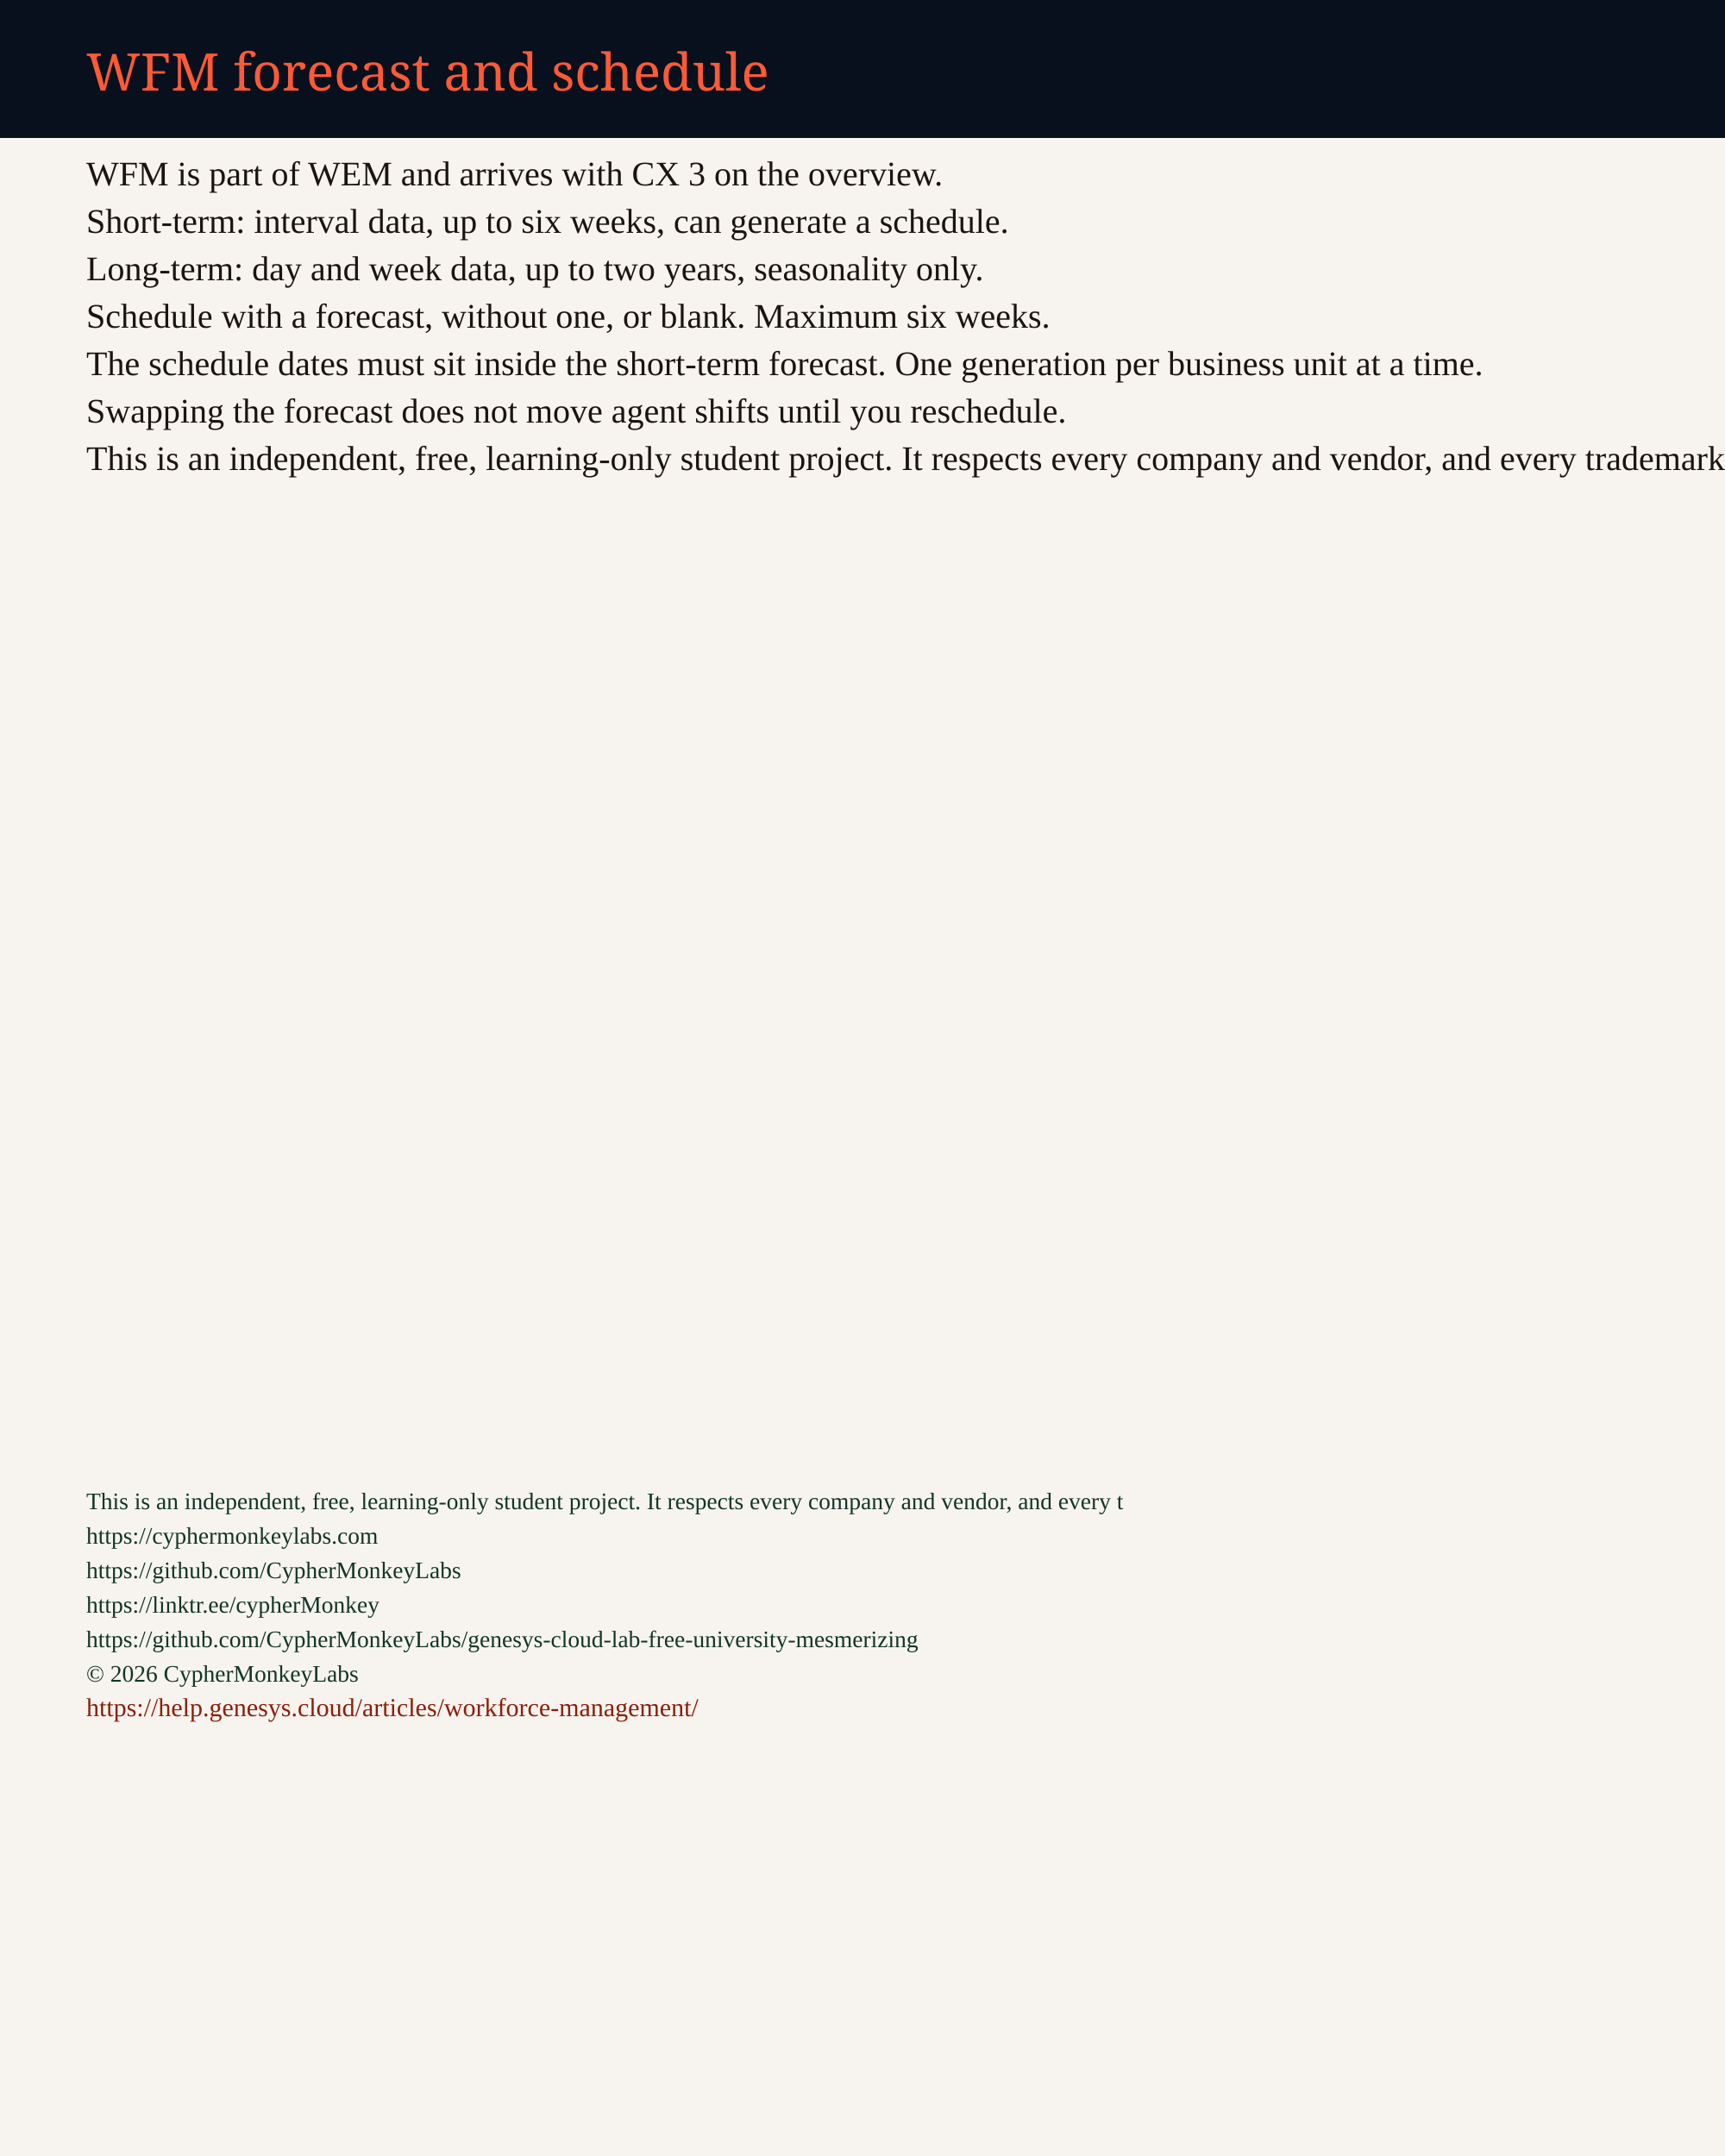
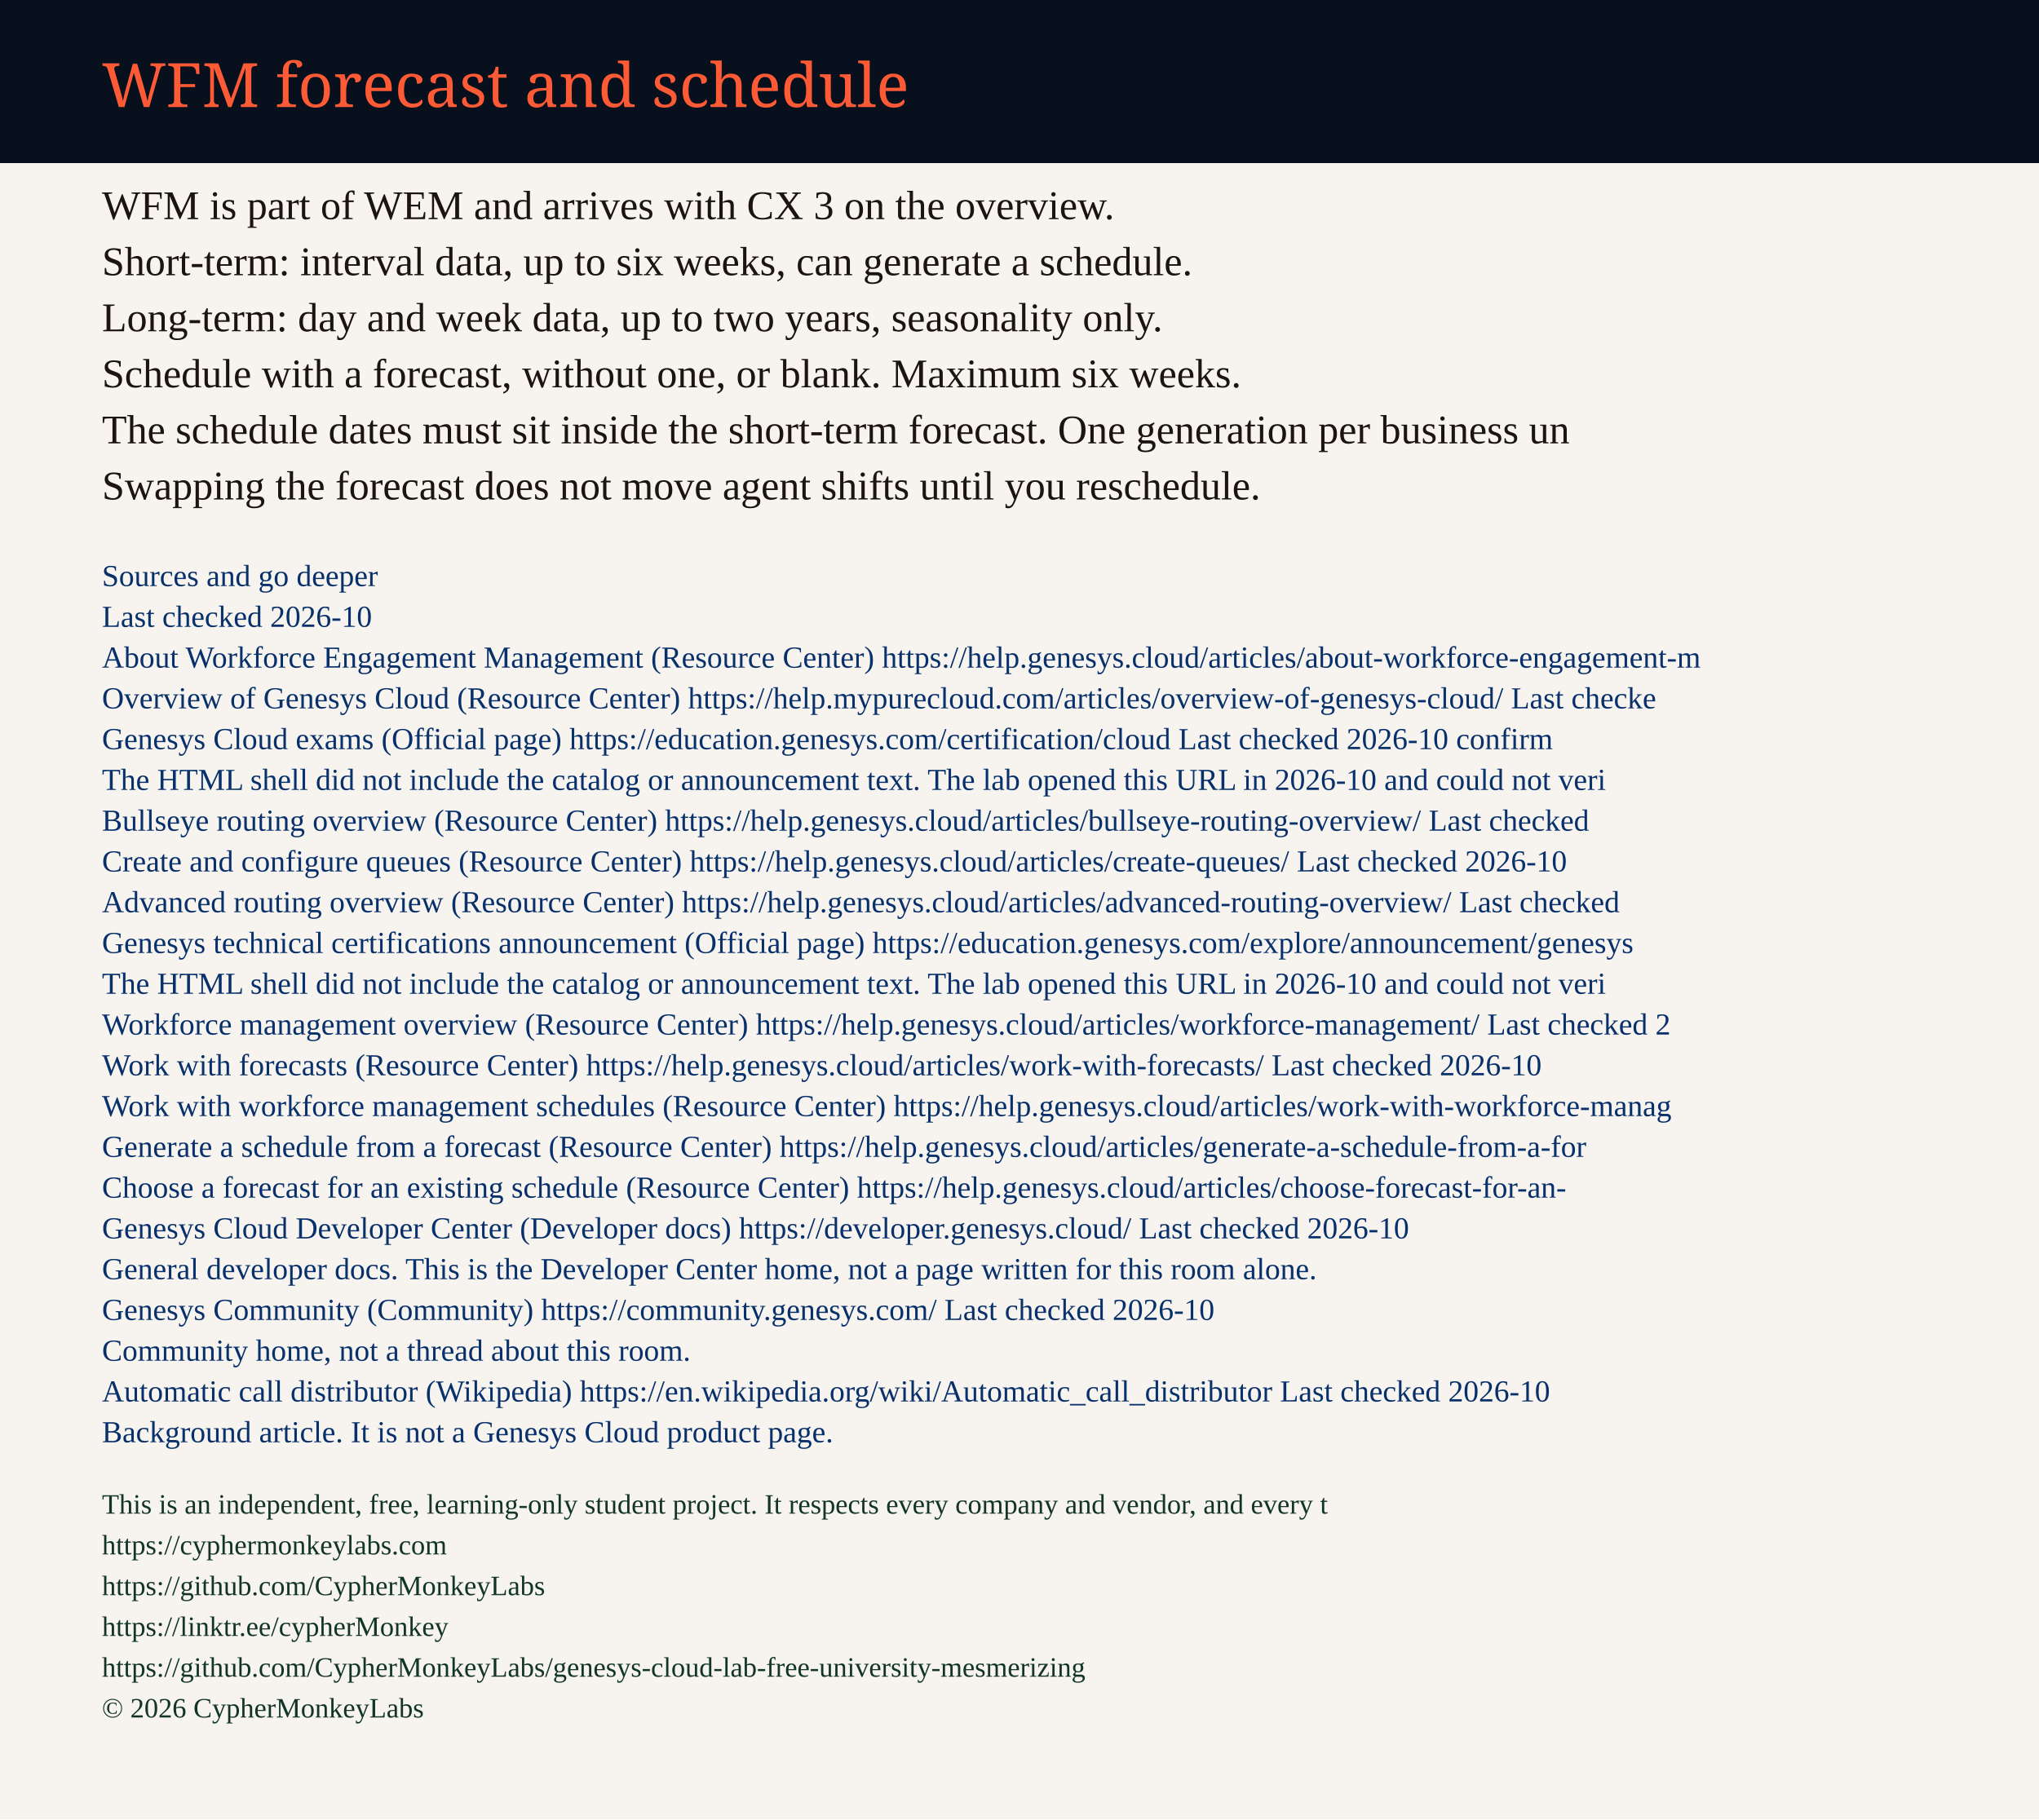
- <svg xmlns="http://www.w3.org/2000/svg" width="800" height="1000" viewBox="0 0 800 1000">
-   <rect width="800" height="1000" fill="#f7f4ef" />
+ <svg xmlns="http://www.w3.org/2000/svg" width="800" height="714" viewBox="0 0 800 714">
+   <rect width="800" height="714" fill="#f7f4ef" />
  <rect width="800" height="64" fill="#07101c" />
  <text x="40" y="42" fill="#ff5a36" font-size="24" font-family="Georgia, serif">WFM forecast and schedule</text>
  <text x="40" y="86" font-size="16" fill="#1b140f">WFM is part of WEM and arrives with CX 3 on the overview.</text>
  <text x="40" y="108" font-size="16" fill="#1b140f">Short-term: interval data, up to six weeks, can generate a schedule.</text>
  <text x="40" y="130" font-size="16" fill="#1b140f">Long-term: day and week data, up to two years, seasonality only.</text>
  <text x="40" y="152" font-size="16" fill="#1b140f">Schedule with a forecast, without one, or blank. Maximum six weeks.</text>
-   <text x="40" y="174" font-size="16" fill="#1b140f">The schedule dates must sit inside the short-term forecast. One generation per business unit at a time.</text>
+   <text x="40" y="174" font-size="16" fill="#1b140f">The schedule dates must sit inside the short-term forecast. One generation per business un</text>
  <text x="40" y="196" font-size="16" fill="#1b140f">Swapping the forecast does not move agent shifts until you reschedule.</text>
-   <text x="40" y="218" font-size="16" fill="#1b140f">This is an independent, free, learning-only student project. It respects every company and vendor, and every trademark belongs to its owner. It is not affiliate</text>
-   <text x="40" y="700" font-size="11" fill="#123528">This is an independent, free, learning-only student project. It respects every company and vendor, and every t</text>
-   <text x="40" y="716" font-size="11" fill="#123528">https://cyphermonkeylabs.com</text>
-   <text x="40" y="732" font-size="11" fill="#123528">https://github.com/CypherMonkeyLabs</text>
-   <text x="40" y="748" font-size="11" fill="#123528">https://linktr.ee/cypherMonkey</text>
-   <text x="40" y="764" font-size="11" fill="#123528">https://github.com/CypherMonkeyLabs/genesys-cloud-lab-free-university-mesmerizing</text>
-   <text x="40" y="780" font-size="11" fill="#123528">© 2026 CypherMonkeyLabs</text>
-   <text x="40" y="796" font-size="12" fill="#8d1d08">https://help.genesys.cloud/articles/workforce-management/</text>
+   <text x="40" y="230" font-size="12" fill="#08306b">Sources and go deeper</text>
+   <text x="40" y="246" font-size="12" fill="#08306b">Last checked 2026-10</text>
+   <text x="40" y="262" font-size="12" fill="#08306b">About Workforce Engagement Management (Resource Center) https://help.genesys.cloud/articles/about-workforce-engagement-m</text>
+   <text x="40" y="278" font-size="12" fill="#08306b">Overview of Genesys Cloud (Resource Center) https://help.mypurecloud.com/articles/overview-of-genesys-cloud/ Last checke</text>
+   <text x="40" y="294" font-size="12" fill="#08306b">Genesys Cloud exams (Official page) https://education.genesys.com/certification/cloud Last checked 2026-10 confirm</text>
+   <text x="40" y="310" font-size="12" fill="#08306b">  The HTML shell did not include the catalog or announcement text. The lab opened this URL in 2026-10 and could not veri</text>
+   <text x="40" y="326" font-size="12" fill="#08306b">Bullseye routing overview (Resource Center) https://help.genesys.cloud/articles/bullseye-routing-overview/ Last checked </text>
+   <text x="40" y="342" font-size="12" fill="#08306b">Create and configure queues (Resource Center) https://help.genesys.cloud/articles/create-queues/ Last checked 2026-10</text>
+   <text x="40" y="358" font-size="12" fill="#08306b">Advanced routing overview (Resource Center) https://help.genesys.cloud/articles/advanced-routing-overview/ Last checked </text>
+   <text x="40" y="374" font-size="12" fill="#08306b">Genesys technical certifications announcement (Official page) https://education.genesys.com/explore/announcement/genesys</text>
+   <text x="40" y="390" font-size="12" fill="#08306b">  The HTML shell did not include the catalog or announcement text. The lab opened this URL in 2026-10 and could not veri</text>
+   <text x="40" y="406" font-size="12" fill="#08306b">Workforce management overview (Resource Center) https://help.genesys.cloud/articles/workforce-management/ Last checked 2</text>
+   <text x="40" y="422" font-size="12" fill="#08306b">Work with forecasts (Resource Center) https://help.genesys.cloud/articles/work-with-forecasts/ Last checked 2026-10</text>
+   <text x="40" y="438" font-size="12" fill="#08306b">Work with workforce management schedules (Resource Center) https://help.genesys.cloud/articles/work-with-workforce-manag</text>
+   <text x="40" y="454" font-size="12" fill="#08306b">Generate a schedule from a forecast (Resource Center) https://help.genesys.cloud/articles/generate-a-schedule-from-a-for</text>
+   <text x="40" y="470" font-size="12" fill="#08306b">Choose a forecast for an existing schedule (Resource Center) https://help.genesys.cloud/articles/choose-forecast-for-an-</text>
+   <text x="40" y="486" font-size="12" fill="#08306b">Genesys Cloud Developer Center (Developer docs) https://developer.genesys.cloud/ Last checked 2026-10</text>
+   <text x="40" y="502" font-size="12" fill="#08306b">  General developer docs. This is the Developer Center home, not a page written for this room alone.</text>
+   <text x="40" y="518" font-size="12" fill="#08306b">Genesys Community (Community) https://community.genesys.com/ Last checked 2026-10</text>
+   <text x="40" y="534" font-size="12" fill="#08306b">  Community home, not a thread about this room.</text>
+   <text x="40" y="550" font-size="12" fill="#08306b">Automatic call distributor (Wikipedia) https://en.wikipedia.org/wiki/Automatic_call_distributor Last checked 2026-10</text>
+   <text x="40" y="566" font-size="12" fill="#08306b">  Background article. It is not a Genesys Cloud product page.</text>
+   <text x="40" y="594" font-size="11" fill="#123528">This is an independent, free, learning-only student project. It respects every company and vendor, and every t</text>
+   <text x="40" y="610" font-size="11" fill="#123528">https://cyphermonkeylabs.com</text>
+   <text x="40" y="626" font-size="11" fill="#123528">https://github.com/CypherMonkeyLabs</text>
+   <text x="40" y="642" font-size="11" fill="#123528">https://linktr.ee/cypherMonkey</text>
+   <text x="40" y="658" font-size="11" fill="#123528">https://github.com/CypherMonkeyLabs/genesys-cloud-lab-free-university-mesmerizing</text>
+   <text x="40" y="674" font-size="11" fill="#123528">© 2026 CypherMonkeyLabs</text>
</svg>
